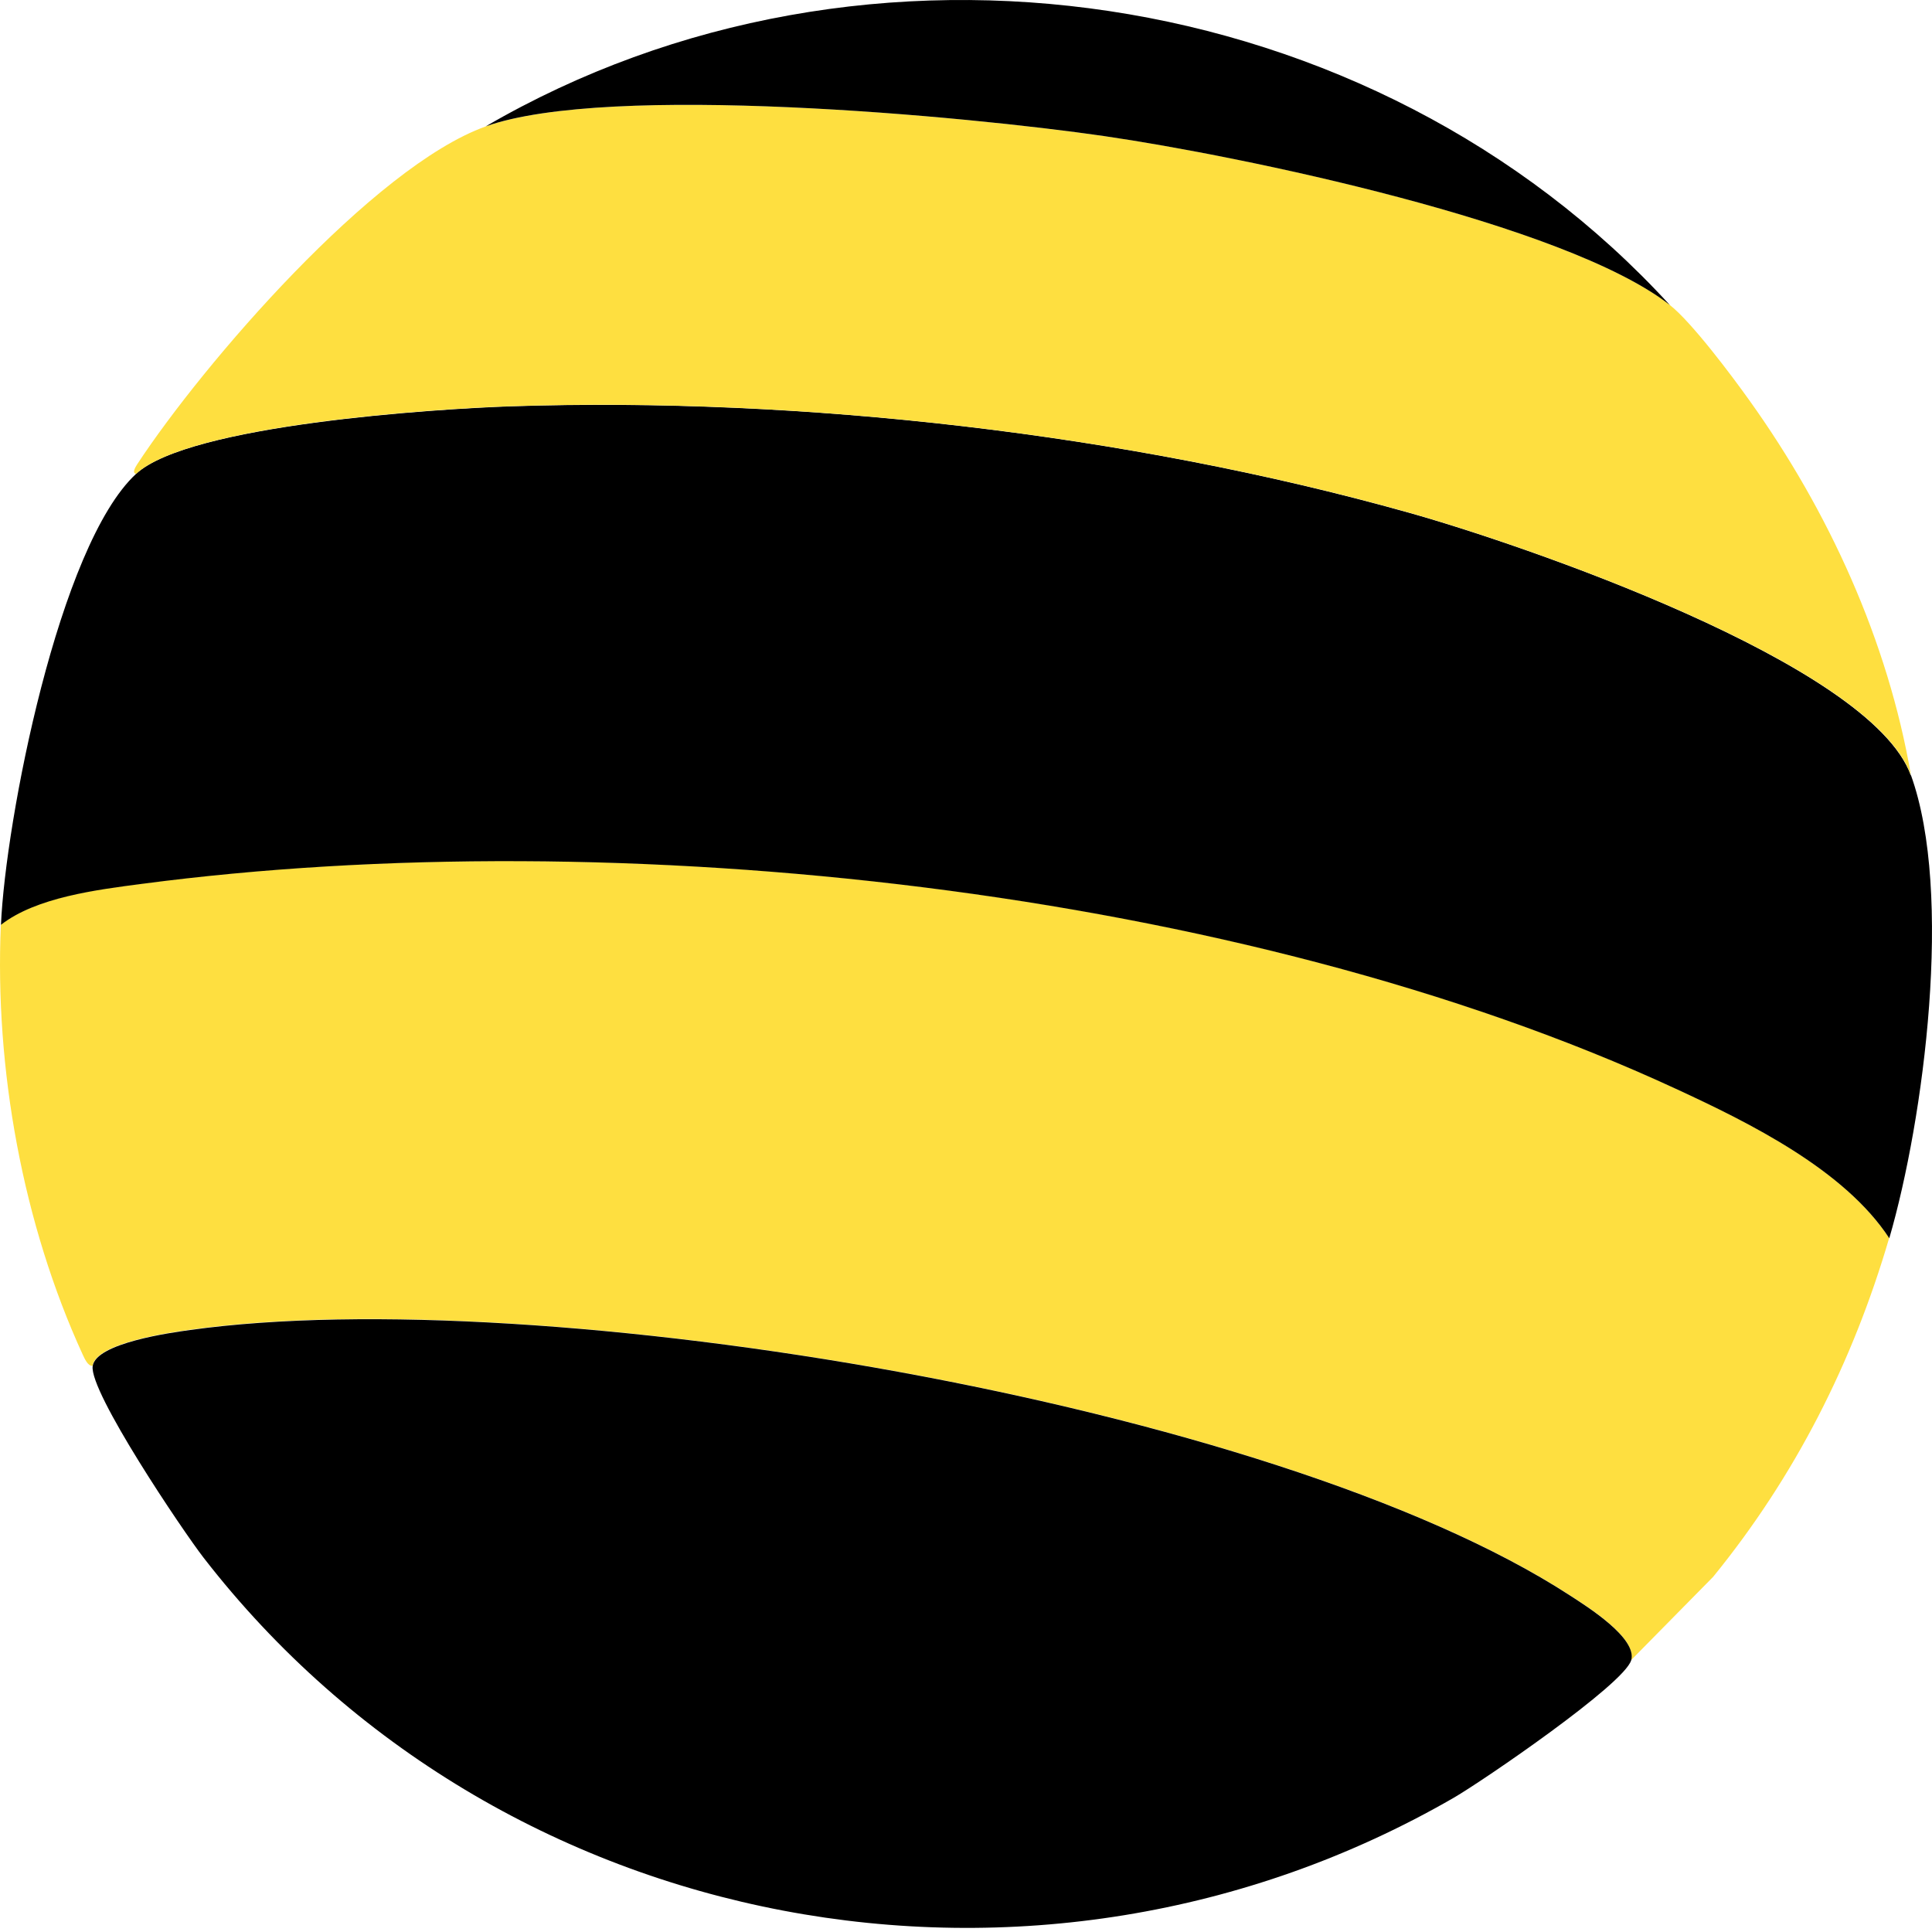
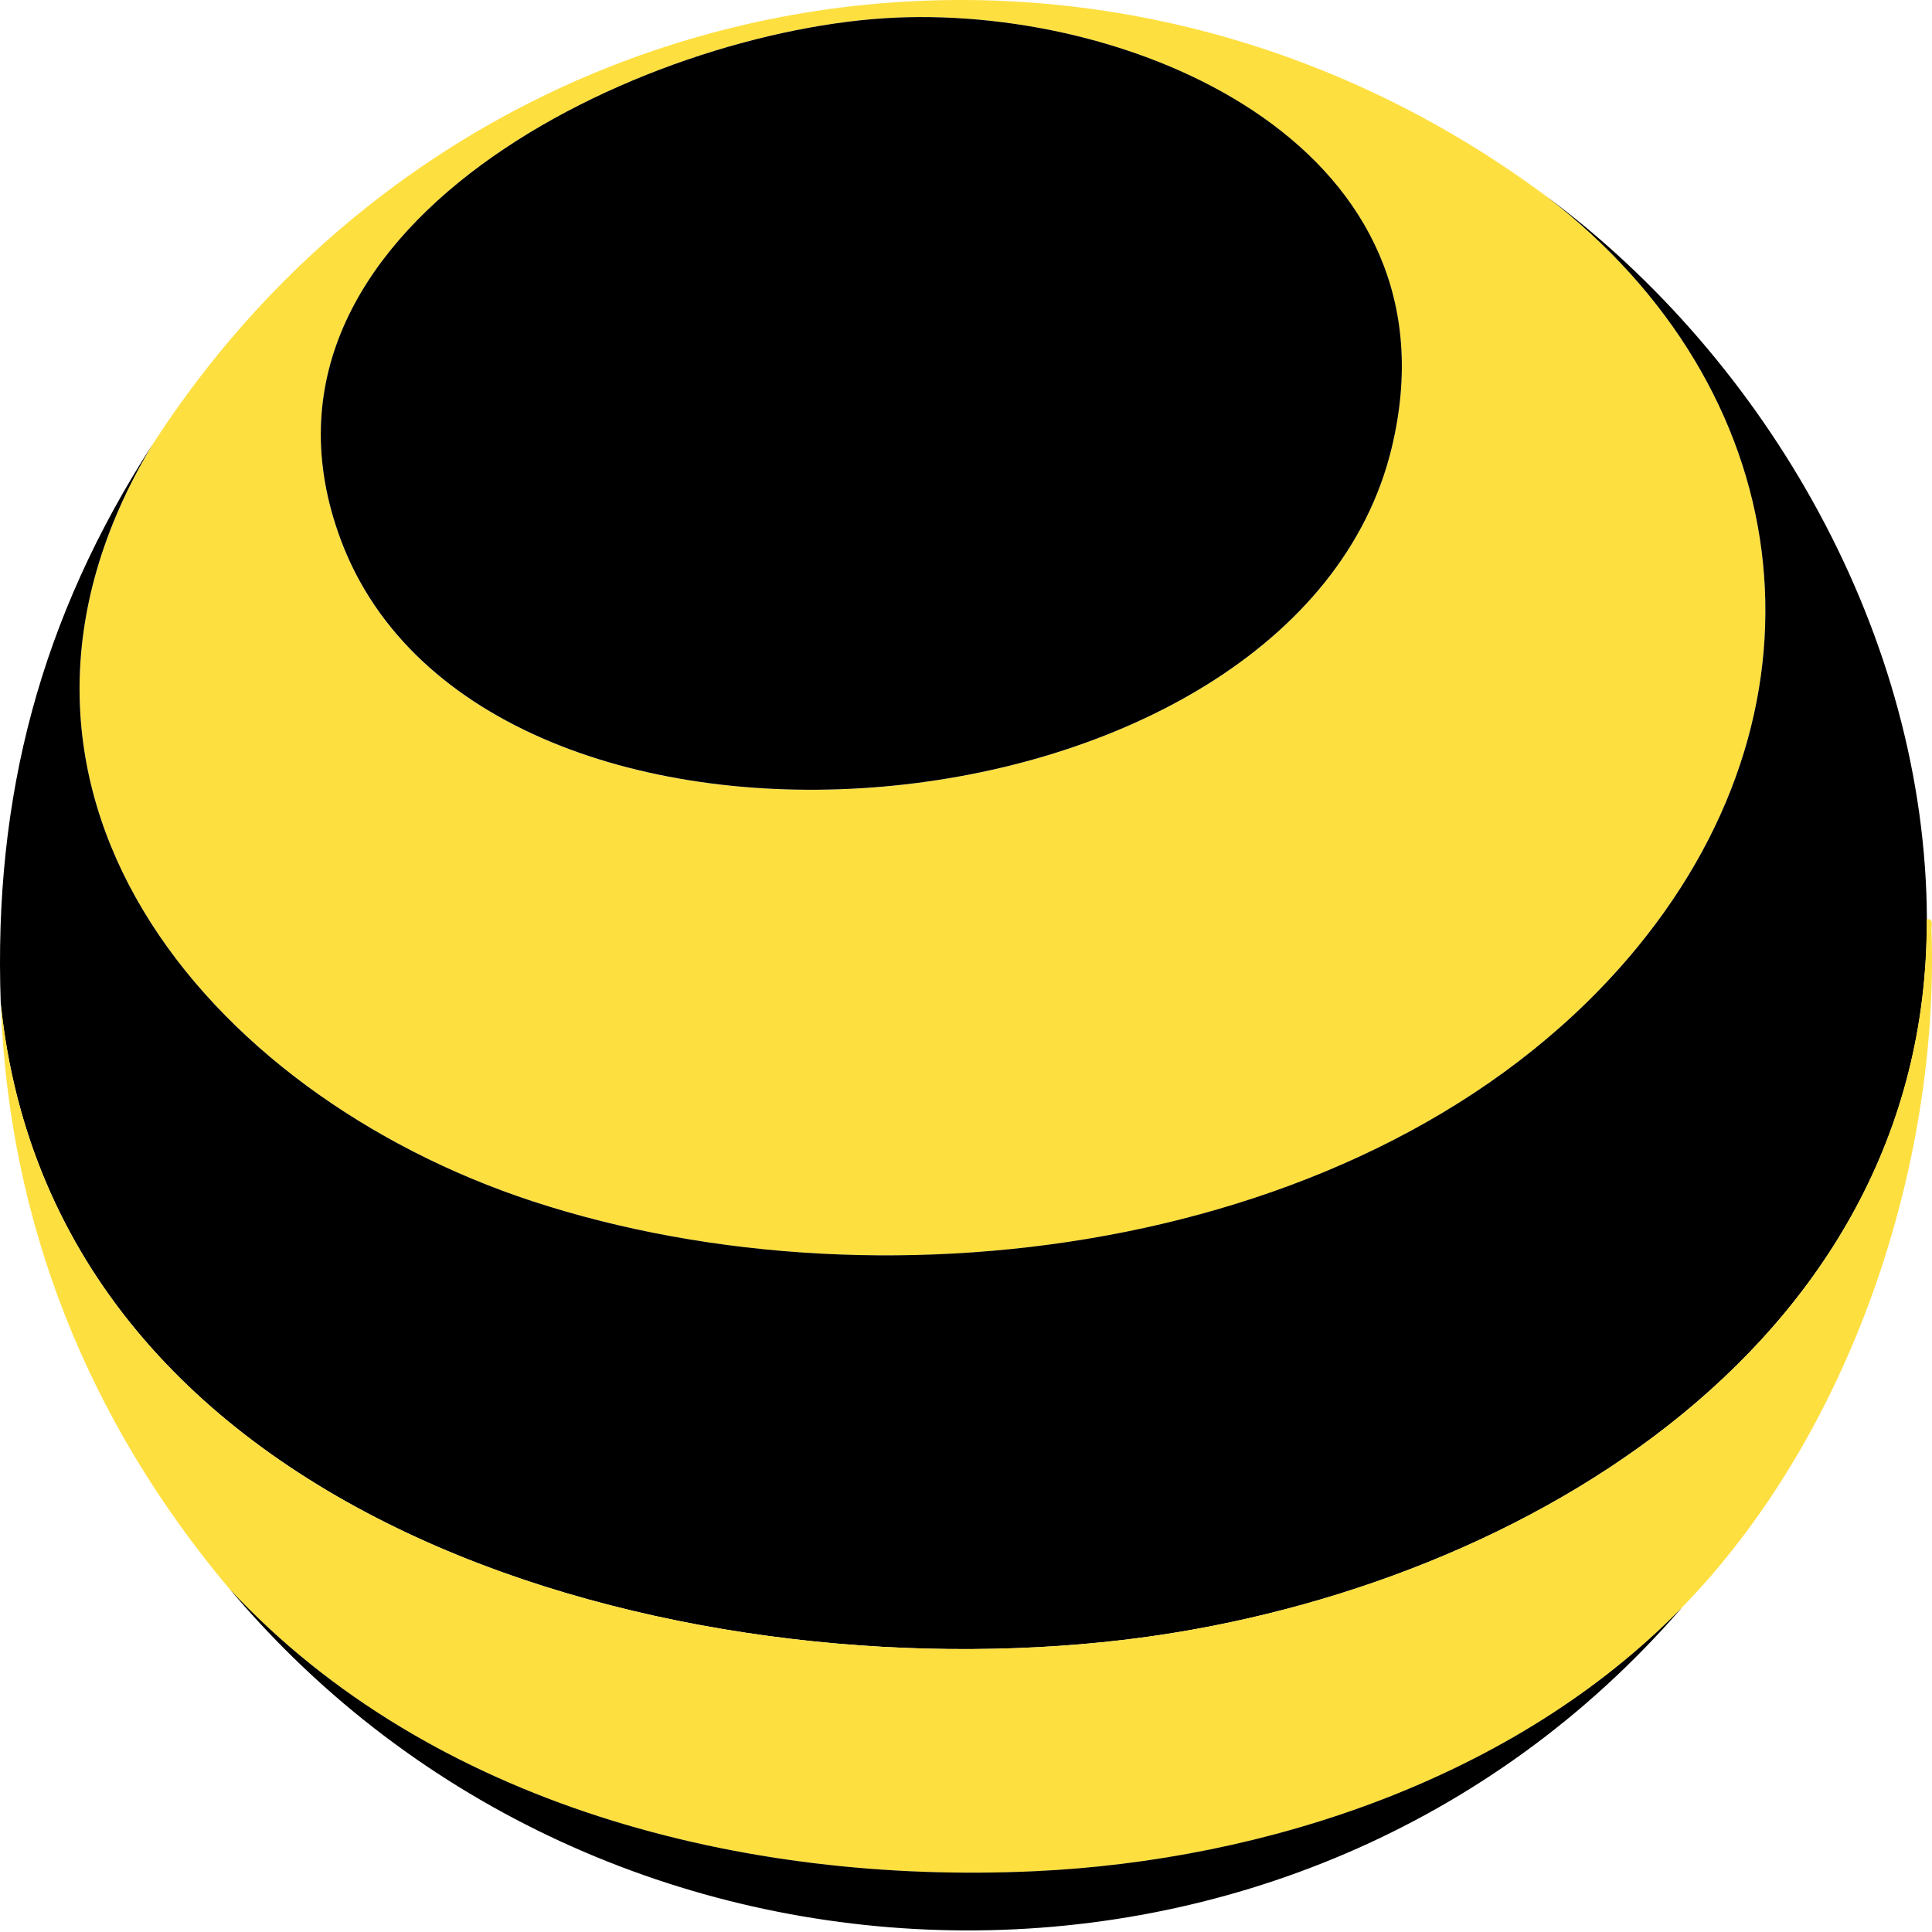
- <svg xmlns="http://www.w3.org/2000/svg" width="38" height="38" viewBox="0 0 38 38" fill="none">
-   <path d="M37.157 24.352C36.441 26.798 35.305 29.039 33.694 31.016L32.081 32.653C32.203 32.215 31.226 31.602 30.87 31.372C25.007 27.568 10.582 25.201 3.741 26.153C3.369 26.204 1.886 26.409 1.821 26.863C1.73 26.877 1.661 26.715 1.63 26.65C0.446 24.071 -0.106 21.02 0.017 18.185C0.71 17.642 1.903 17.494 2.792 17.378C12.118 16.153 24.396 17.446 32.958 21.409C34.41 22.079 36.276 23.005 37.157 24.349V24.352Z" fill="#FEDF40" />
-   <path d="M32.084 32.653C31.95 33.127 29.16 35.031 28.598 35.357C20.399 40.093 9.8 38.118 4.005 30.639C3.593 30.107 1.75 27.372 1.823 26.869C1.889 26.414 3.372 26.21 3.744 26.159C10.587 25.204 25.013 27.573 30.873 31.377C31.228 31.607 32.206 32.221 32.084 32.658V32.653Z" fill="black" />
-   <path d="M37.586 15.247C38.421 17.565 37.844 22.003 37.16 24.355C36.282 23.011 34.413 22.085 32.961 21.415C24.399 17.452 12.121 16.156 2.795 17.384C1.909 17.5 0.713 17.648 0.019 18.19C0.107 16.148 1.159 10.722 2.676 9.321C3.718 8.358 8.545 8.043 10.05 7.992C15.786 7.804 22.178 8.534 27.694 10.08C29.89 10.693 36.788 13.043 37.583 15.25L37.586 15.247Z" fill="black" />
-   <path d="M32.842 5.998C33.271 6.333 34.066 7.395 34.407 7.873C35.967 10.051 37.132 12.602 37.586 15.247C36.791 13.04 29.893 10.691 27.697 10.077C22.18 8.532 15.789 7.802 10.053 7.989C8.548 8.037 3.721 8.353 2.678 9.319C2.582 9.304 2.679 9.165 2.701 9.128C3.991 7.162 7.343 3.276 9.556 2.486C11.976 1.623 19.005 2.282 21.723 2.677C24.396 3.063 30.785 4.387 32.845 5.998H32.842Z" fill="#FEDF40" />
-   <path d="M32.842 5.998C30.78 4.387 24.393 3.066 21.72 2.677C19.002 2.282 11.976 1.623 9.553 2.486C17.039 -1.871 27.004 -0.377 32.842 5.998Z" fill="black" />
+ <svg xmlns="http://www.w3.org/2000/svg" width="74" height="74" viewBox="0 0 74 74" fill="none">
+   <path d="M59.215 7.509C68.793 14.859 70.49 26.792 62.721 36.271C53.204 47.889 34.081 50.51 20.39 46.009C7.903 41.906 -2.012 30.094 5.846 17.021C17.625 -1.222 41.746 -5.453 59.215 7.509ZM34.33 0.674C24.708 1.089 8.6 8.682 13.046 20.665C18.454 35.225 49.604 32.521 53.303 17.159C56.041 5.801 43.764 0.271 34.33 0.674Z" fill="#FEDF40" />
+   <path d="M73.804 35.209C73.865 51.765 57.679 61.083 43.013 62.814C26.047 64.816 2.086 58.423 0.029 38.438C-0.258 30.497 1.567 23.646 5.847 17.015C-2.011 30.088 7.898 41.906 20.39 46.009C34.083 50.505 53.205 47.883 62.722 36.271C70.492 26.792 68.788 14.859 59.216 7.509C67.743 13.836 73.765 24.398 73.804 35.209Z" fill="black" />
+   <path d="M64.386 61.614C58.066 68.073 48.527 71.275 39.596 71.679C28.508 72.182 16.531 69.168 8.805 60.879C3.386 54.442 0.333 46.866 0.029 38.438C2.086 58.423 26.048 64.816 43.008 62.814C57.679 61.083 73.859 51.766 73.798 35.209C74.075 35.17 73.975 35.458 73.981 35.624C74.291 44.776 70.807 55.045 64.381 61.614H64.386Z" fill="#FEDF40" />
+   <path d="M64.386 61.614C49.765 78.453 23.116 77.878 8.805 60.873C16.53 69.163 28.508 72.182 39.595 71.673C48.526 71.269 58.065 68.073 64.386 61.609V61.614Z" fill="black" />
+   <path d="M34.331 0.674C43.766 0.271 56.042 5.795 53.305 17.154C49.605 32.521 18.455 35.22 13.047 20.66C8.601 8.682 24.709 1.089 34.331 0.674Z" fill="black" />
</svg>
